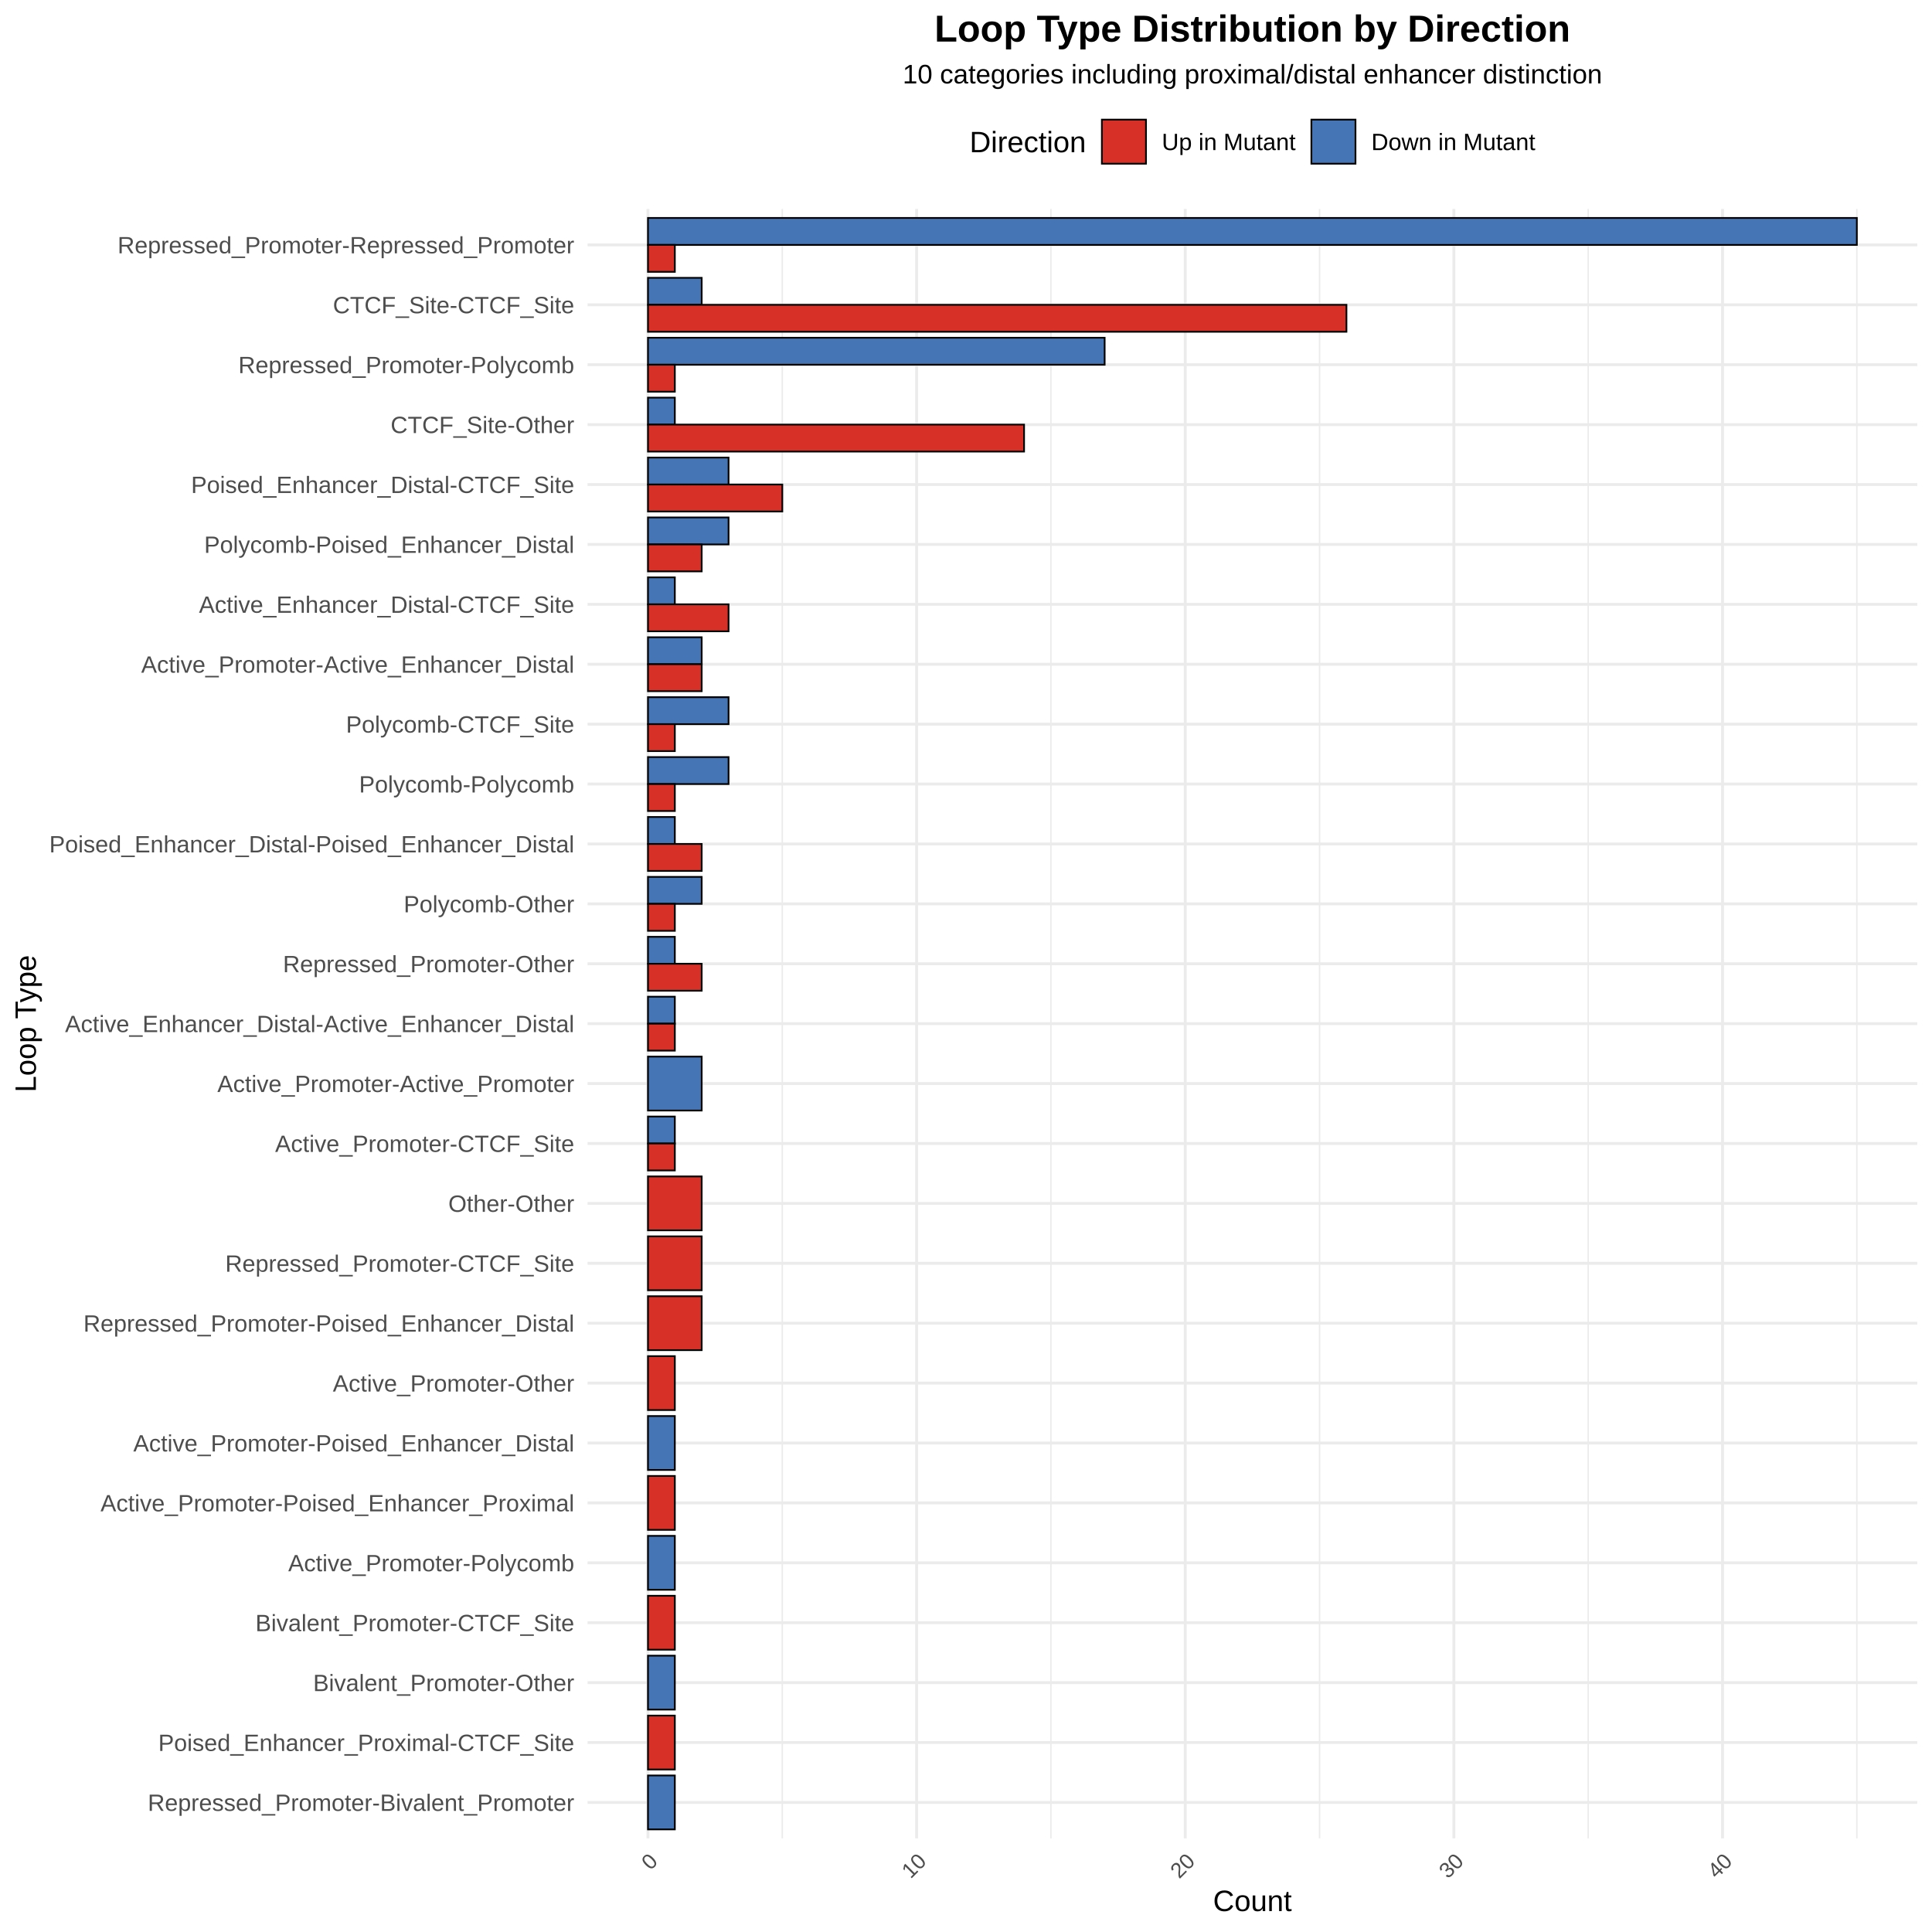
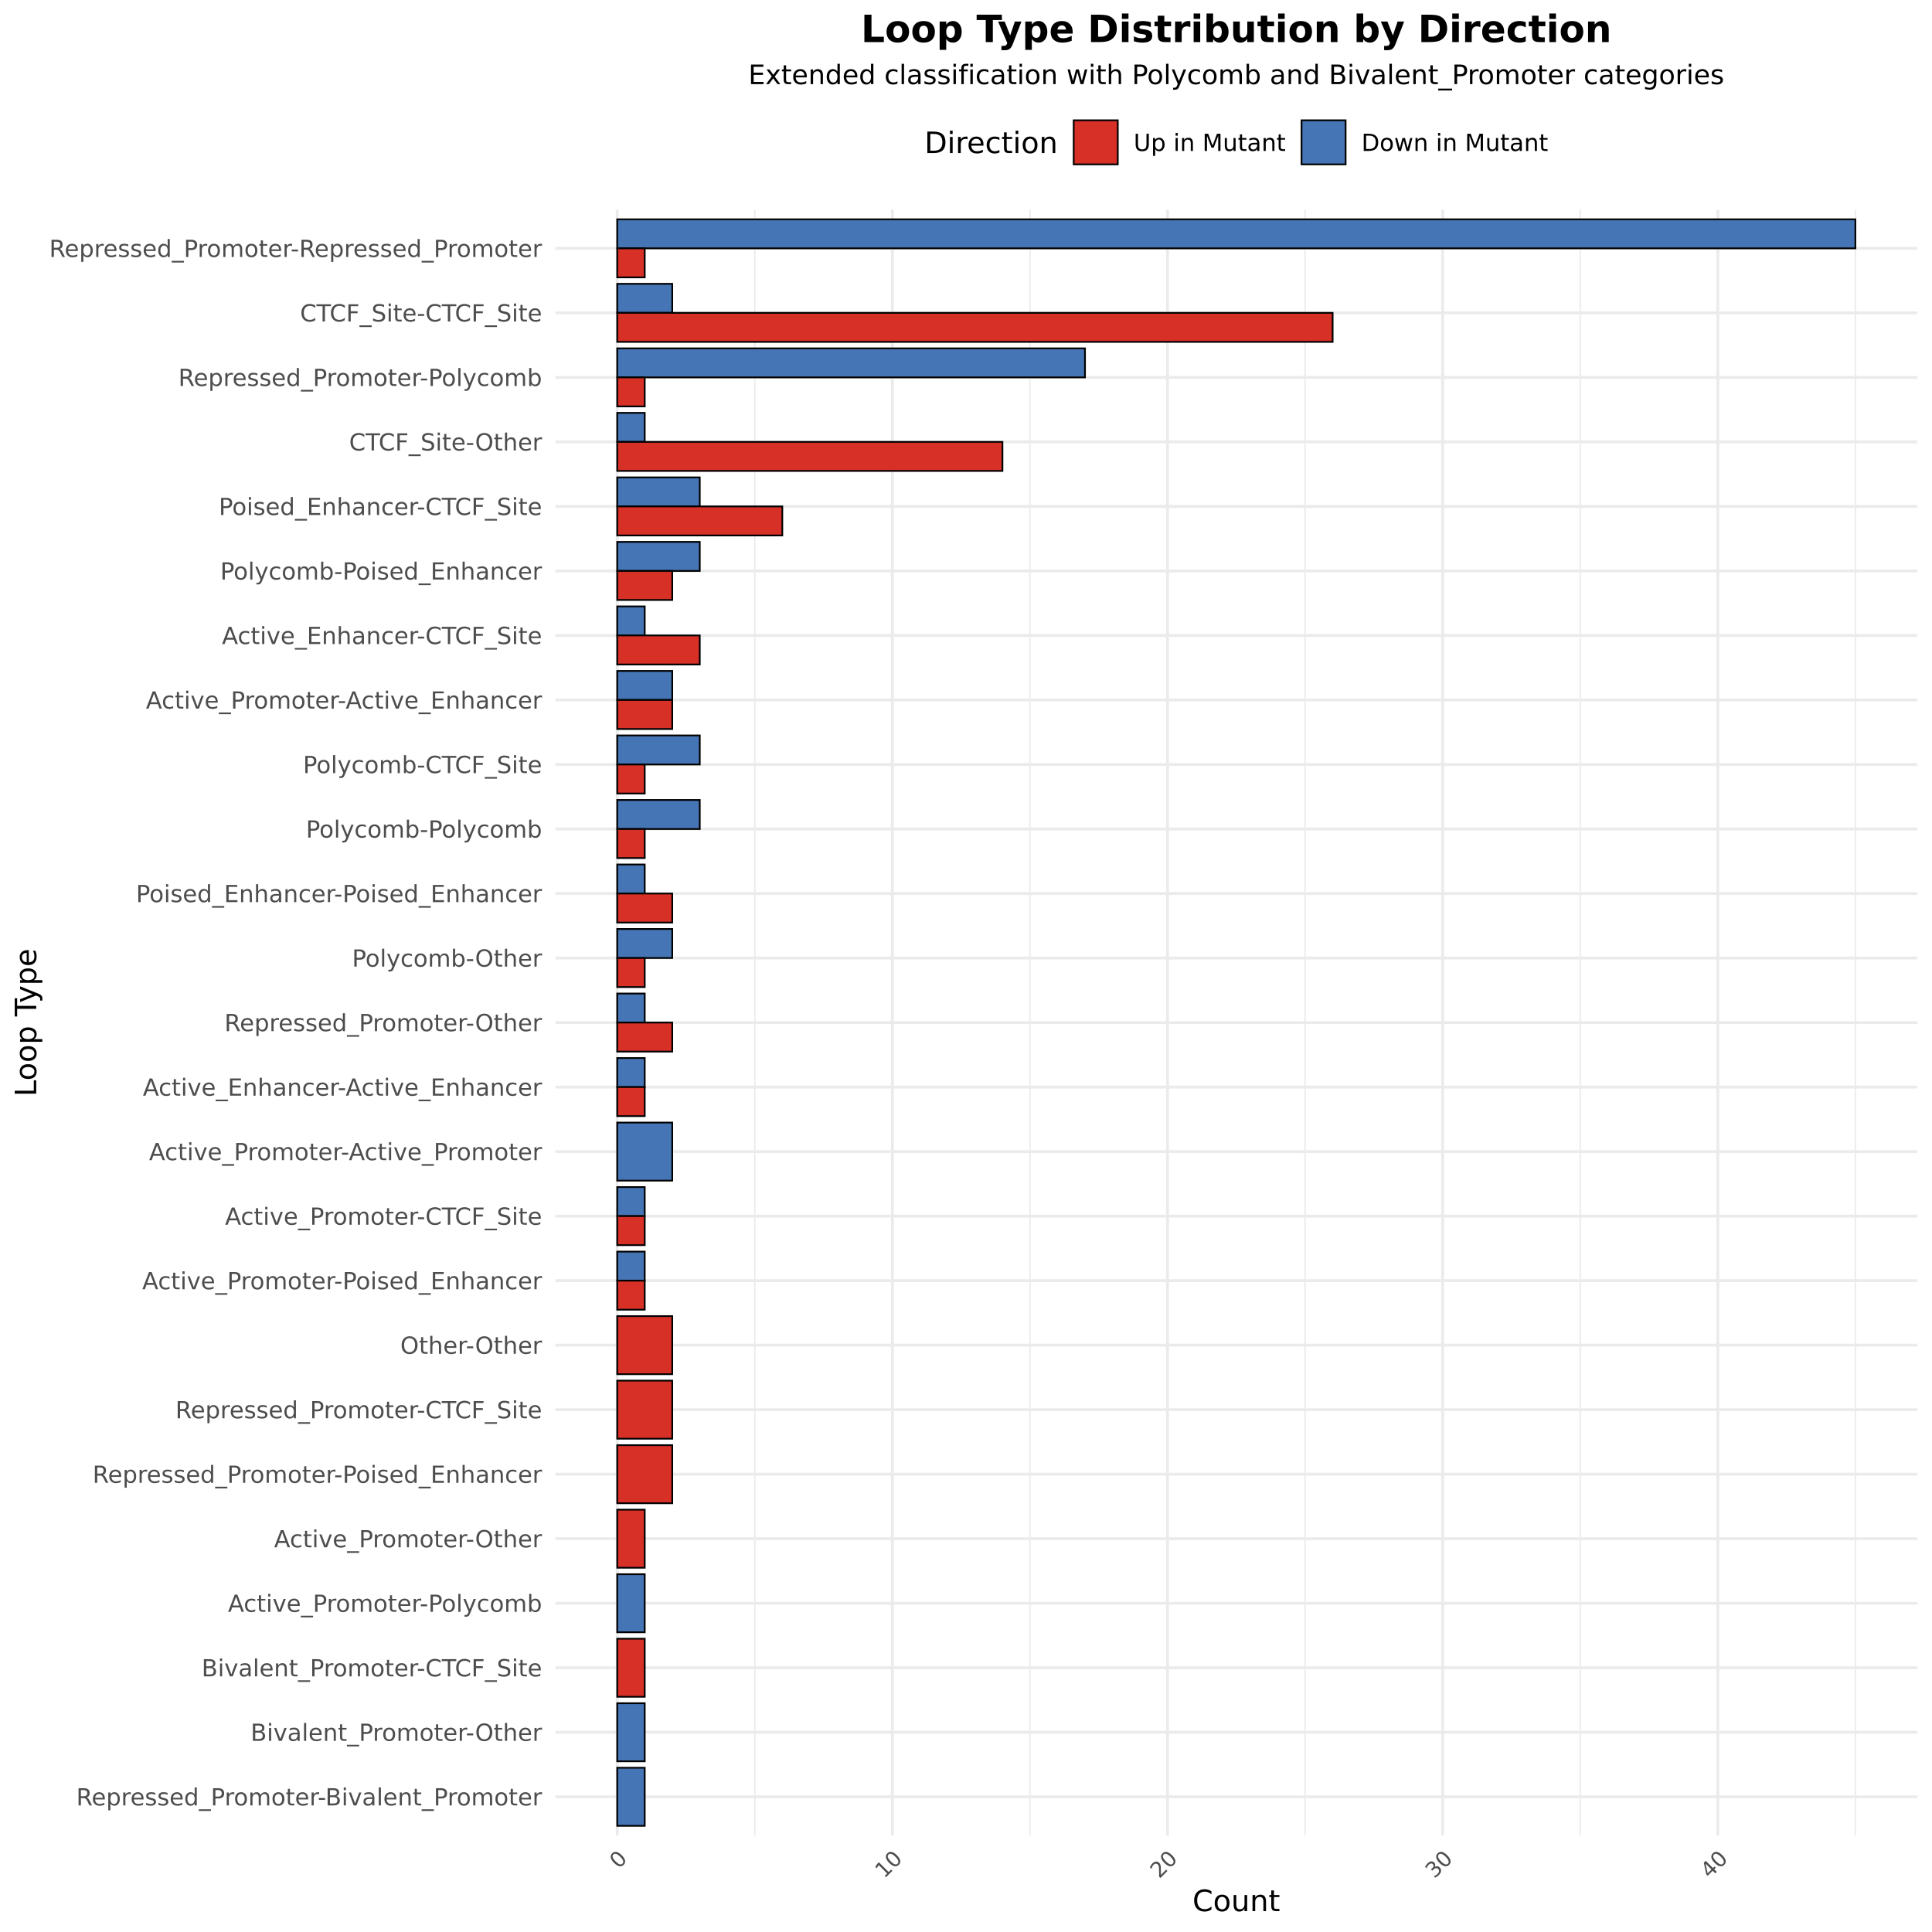
<svg xmlns="http://www.w3.org/2000/svg" width="720.00pt" height="720.00pt" viewBox="0 0 720.00 720.00">
  <g class="svglite">
    <defs>
      <style type="text/css">
    .svglite line, .svglite polyline, .svglite polygon, .svglite path, .svglite rect, .svglite circle {
      fill: none;
      stroke: #000000;
      stroke-linecap: round;
      stroke-linejoin: round;
      stroke-miterlimit: 10.00;
    }
    .svglite text {
      white-space: pre;
    }
    .svglite g.glyphgroup path {
      fill: inherit;
      stroke: none;
    }
  </style>
    </defs>
    <rect width="100%" height="100%" style="stroke: none; fill: #FFFFFF;" />
    <defs>
      <clipPath id="cpMC4wMHw3MjAuMDB8MC4wMHw3MjAuMDA=">
        <rect x="0.00" y="0.00" width="720.00" height="720.00" />
      </clipPath>
    </defs>
    <g clip-path="url(#cpMC4wMHw3MjAuMDB8MC4wMHw3MjAuMDA=)">
-       <rect x="0.00" y="0.00" width="720.00" height="720.00" style="stroke-width: 1.07; stroke: none; fill: #FFFFFF;" />
+       <rect x="-0" y="0.00" width="720.00" height="720.00" style="stroke-width: 1.07; stroke: none; fill: #FFFFFF;" />
    </g>
    <defs>
-       <clipPath id="cpMjE4Ljk2fDcxNC41Mnw3Ny44N3w2ODUuMTE=">
-         <rect x="218.96" y="77.87" width="495.57" height="607.24" />
+       <clipPath id="cpMjA2Ljk1fDcxNC41Mnw3OC4xMnw2ODQuMDQ=">
+         <rect x="206.95" y="78.12" width="507.58" height="605.91" />
      </clipPath>
    </defs>
-     <g clip-path="url(#cpMjE4Ljk2fDcxNC41Mnw3Ny44N3w2ODUuMTE=)">
-       <polyline points="291.54,685.11 291.54,77.87 " style="stroke-width: 0.53; stroke: #EBEBEB; stroke-linecap: butt;" />
-       <polyline points="391.65,685.11 391.65,77.87 " style="stroke-width: 0.53; stroke: #EBEBEB; stroke-linecap: butt;" />
-       <polyline points="491.77,685.11 491.77,77.87 " style="stroke-width: 0.53; stroke: #EBEBEB; stroke-linecap: butt;" />
-       <polyline points="591.88,685.11 591.88,77.87 " style="stroke-width: 0.53; stroke: #EBEBEB; stroke-linecap: butt;" />
-       <polyline points="691.99,685.11 691.99,77.87 " style="stroke-width: 0.53; stroke: #EBEBEB; stroke-linecap: butt;" />
-       <polyline points="218.96,671.72 714.52,671.72 " style="stroke-width: 1.07; stroke: #EBEBEB; stroke-linecap: butt;" />
-       <polyline points="218.96,649.39 714.52,649.39 " style="stroke-width: 1.07; stroke: #EBEBEB; stroke-linecap: butt;" />
-       <polyline points="218.96,627.07 714.52,627.07 " style="stroke-width: 1.07; stroke: #EBEBEB; stroke-linecap: butt;" />
-       <polyline points="218.96,604.74 714.52,604.74 " style="stroke-width: 1.07; stroke: #EBEBEB; stroke-linecap: butt;" />
-       <polyline points="218.96,582.42 714.52,582.42 " style="stroke-width: 1.07; stroke: #EBEBEB; stroke-linecap: butt;" />
-       <polyline points="218.96,560.09 714.52,560.09 " style="stroke-width: 1.07; stroke: #EBEBEB; stroke-linecap: butt;" />
-       <polyline points="218.96,537.77 714.52,537.77 " style="stroke-width: 1.07; stroke: #EBEBEB; stroke-linecap: butt;" />
-       <polyline points="218.96,515.44 714.52,515.44 " style="stroke-width: 1.07; stroke: #EBEBEB; stroke-linecap: butt;" />
-       <polyline points="218.96,493.12 714.52,493.12 " style="stroke-width: 1.07; stroke: #EBEBEB; stroke-linecap: butt;" />
-       <polyline points="218.96,470.79 714.52,470.79 " style="stroke-width: 1.07; stroke: #EBEBEB; stroke-linecap: butt;" />
-       <polyline points="218.96,448.47 714.52,448.47 " style="stroke-width: 1.07; stroke: #EBEBEB; stroke-linecap: butt;" />
-       <polyline points="218.96,426.14 714.52,426.14 " style="stroke-width: 1.07; stroke: #EBEBEB; stroke-linecap: butt;" />
-       <polyline points="218.96,403.82 714.52,403.82 " style="stroke-width: 1.07; stroke: #EBEBEB; stroke-linecap: butt;" />
-       <polyline points="218.96,381.49 714.52,381.49 " style="stroke-width: 1.07; stroke: #EBEBEB; stroke-linecap: butt;" />
-       <polyline points="218.96,359.17 714.52,359.17 " style="stroke-width: 1.07; stroke: #EBEBEB; stroke-linecap: butt;" />
-       <polyline points="218.96,336.84 714.52,336.84 " style="stroke-width: 1.07; stroke: #EBEBEB; stroke-linecap: butt;" />
-       <polyline points="218.96,314.52 714.52,314.52 " style="stroke-width: 1.07; stroke: #EBEBEB; stroke-linecap: butt;" />
-       <polyline points="218.96,292.19 714.52,292.19 " style="stroke-width: 1.07; stroke: #EBEBEB; stroke-linecap: butt;" />
-       <polyline points="218.96,269.87 714.52,269.87 " style="stroke-width: 1.07; stroke: #EBEBEB; stroke-linecap: butt;" />
-       <polyline points="218.96,247.54 714.52,247.54 " style="stroke-width: 1.07; stroke: #EBEBEB; stroke-linecap: butt;" />
-       <polyline points="218.96,225.22 714.52,225.22 " style="stroke-width: 1.07; stroke: #EBEBEB; stroke-linecap: butt;" />
-       <polyline points="218.96,202.89 714.52,202.89 " style="stroke-width: 1.07; stroke: #EBEBEB; stroke-linecap: butt;" />
-       <polyline points="218.96,180.57 714.52,180.57 " style="stroke-width: 1.07; stroke: #EBEBEB; stroke-linecap: butt;" />
-       <polyline points="218.96,158.24 714.52,158.24 " style="stroke-width: 1.07; stroke: #EBEBEB; stroke-linecap: butt;" />
-       <polyline points="218.96,135.92 714.52,135.92 " style="stroke-width: 1.07; stroke: #EBEBEB; stroke-linecap: butt;" />
-       <polyline points="218.96,113.59 714.52,113.59 " style="stroke-width: 1.07; stroke: #EBEBEB; stroke-linecap: butt;" />
-       <polyline points="218.96,91.26 714.52,91.26 " style="stroke-width: 1.07; stroke: #EBEBEB; stroke-linecap: butt;" />
-       <polyline points="241.48,685.11 241.48,77.87 " style="stroke-width: 1.07; stroke: #EBEBEB; stroke-linecap: butt;" />
-       <polyline points="341.60,685.11 341.60,77.87 " style="stroke-width: 1.07; stroke: #EBEBEB; stroke-linecap: butt;" />
-       <polyline points="441.71,685.11 441.71,77.87 " style="stroke-width: 1.07; stroke: #EBEBEB; stroke-linecap: butt;" />
-       <polyline points="541.82,685.11 541.82,77.87 " style="stroke-width: 1.07; stroke: #EBEBEB; stroke-linecap: butt;" />
-       <polyline points="641.94,685.11 641.94,77.87 " style="stroke-width: 1.07; stroke: #EBEBEB; stroke-linecap: butt;" />
-       <rect x="241.48" y="371.44" width="10.01" height="10.05" style="stroke-width: 0.64; stroke-linecap: butt; stroke-linejoin: miter; fill: #4575B4;" />
-       <rect x="241.48" y="215.17" width="10.01" height="10.05" style="stroke-width: 0.64; stroke-linecap: butt; stroke-linejoin: miter; fill: #4575B4;" />
-       <rect x="241.48" y="237.49" width="20.02" height="10.05" style="stroke-width: 0.64; stroke-linecap: butt; stroke-linejoin: miter; fill: #4575B4;" />
-       <rect x="241.48" y="393.77" width="20.02" height="20.09" style="stroke-width: 0.64; stroke-linecap: butt; stroke-linejoin: miter; fill: #4575B4;" />
-       <rect x="241.48" y="416.10" width="10.01" height="10.05" style="stroke-width: 0.64; stroke-linecap: butt; stroke-linejoin: miter; fill: #4575B4;" />
-       <rect x="241.48" y="527.72" width="10.01" height="20.09" style="stroke-width: 0.64; stroke-linecap: butt; stroke-linejoin: miter; fill: #4575B4;" />
-       <rect x="241.48" y="572.37" width="10.01" height="20.09" style="stroke-width: 0.64; stroke-linecap: butt; stroke-linejoin: miter; fill: #4575B4;" />
-       <rect x="241.48" y="617.02" width="10.01" height="20.09" style="stroke-width: 0.64; stroke-linecap: butt; stroke-linejoin: miter; fill: #4575B4;" />
-       <rect x="241.48" y="103.54" width="20.02" height="10.05" style="stroke-width: 0.64; stroke-linecap: butt; stroke-linejoin: miter; fill: #4575B4;" />
-       <rect x="241.48" y="148.19" width="10.01" height="10.05" style="stroke-width: 0.64; stroke-linecap: butt; stroke-linejoin: miter; fill: #4575B4;" />
-       <rect x="241.48" y="170.52" width="30.03" height="10.05" style="stroke-width: 0.64; stroke-linecap: butt; stroke-linejoin: miter; fill: #4575B4;" />
-       <rect x="241.48" y="304.47" width="10.01" height="10.05" style="stroke-width: 0.64; stroke-linecap: butt; stroke-linejoin: miter; fill: #4575B4;" />
-       <rect x="241.48" y="259.82" width="30.03" height="10.05" style="stroke-width: 0.64; stroke-linecap: butt; stroke-linejoin: miter; fill: #4575B4;" />
-       <rect x="241.48" y="326.79" width="20.02" height="10.05" style="stroke-width: 0.64; stroke-linecap: butt; stroke-linejoin: miter; fill: #4575B4;" />
-       <rect x="241.48" y="192.84" width="30.03" height="10.05" style="stroke-width: 0.64; stroke-linecap: butt; stroke-linejoin: miter; fill: #4575B4;" />
-       <rect x="241.48" y="282.14" width="30.03" height="10.05" style="stroke-width: 0.64; stroke-linecap: butt; stroke-linejoin: miter; fill: #4575B4;" />
-       <rect x="241.48" y="661.67" width="10.01" height="20.09" style="stroke-width: 0.64; stroke-linecap: butt; stroke-linejoin: miter; fill: #4575B4;" />
-       <rect x="241.48" y="349.12" width="10.01" height="10.05" style="stroke-width: 0.64; stroke-linecap: butt; stroke-linejoin: miter; fill: #4575B4;" />
-       <rect x="241.48" y="125.87" width="170.19" height="10.05" style="stroke-width: 0.64; stroke-linecap: butt; stroke-linejoin: miter; fill: #4575B4;" />
-       <rect x="241.48" y="81.22" width="450.51" height="10.05" style="stroke-width: 0.64; stroke-linecap: butt; stroke-linejoin: miter; fill: #4575B4;" />
-       <rect x="241.48" y="381.49" width="10.01" height="10.05" style="stroke-width: 0.64; stroke-linecap: butt; stroke-linejoin: miter; fill: #D73027;" />
-       <rect x="241.48" y="225.22" width="30.03" height="10.05" style="stroke-width: 0.64; stroke-linecap: butt; stroke-linejoin: miter; fill: #D73027;" />
-       <rect x="241.48" y="247.54" width="20.02" height="10.05" style="stroke-width: 0.64; stroke-linecap: butt; stroke-linejoin: miter; fill: #D73027;" />
-       <rect x="241.48" y="426.14" width="10.01" height="10.05" style="stroke-width: 0.64; stroke-linecap: butt; stroke-linejoin: miter; fill: #D73027;" />
-       <rect x="241.48" y="505.40" width="10.01" height="20.09" style="stroke-width: 0.64; stroke-linecap: butt; stroke-linejoin: miter; fill: #D73027;" />
-       <rect x="241.48" y="550.05" width="10.01" height="20.09" style="stroke-width: 0.64; stroke-linecap: butt; stroke-linejoin: miter; fill: #D73027;" />
-       <rect x="241.48" y="594.70" width="10.01" height="20.09" style="stroke-width: 0.64; stroke-linecap: butt; stroke-linejoin: miter; fill: #D73027;" />
-       <rect x="241.48" y="113.59" width="260.30" height="10.05" style="stroke-width: 0.64; stroke-linecap: butt; stroke-linejoin: miter; fill: #D73027;" />
-       <rect x="241.48" y="158.24" width="140.16" height="10.05" style="stroke-width: 0.64; stroke-linecap: butt; stroke-linejoin: miter; fill: #D73027;" />
-       <rect x="241.48" y="438.42" width="20.02" height="20.09" style="stroke-width: 0.64; stroke-linecap: butt; stroke-linejoin: miter; fill: #D73027;" />
-       <rect x="241.48" y="180.57" width="50.06" height="10.05" style="stroke-width: 0.64; stroke-linecap: butt; stroke-linejoin: miter; fill: #D73027;" />
-       <rect x="241.48" y="314.52" width="20.02" height="10.05" style="stroke-width: 0.64; stroke-linecap: butt; stroke-linejoin: miter; fill: #D73027;" />
-       <rect x="241.48" y="639.35" width="10.01" height="20.09" style="stroke-width: 0.64; stroke-linecap: butt; stroke-linejoin: miter; fill: #D73027;" />
-       <rect x="241.48" y="269.87" width="10.01" height="10.05" style="stroke-width: 0.64; stroke-linecap: butt; stroke-linejoin: miter; fill: #D73027;" />
-       <rect x="241.48" y="336.84" width="10.01" height="10.05" style="stroke-width: 0.64; stroke-linecap: butt; stroke-linejoin: miter; fill: #D73027;" />
-       <rect x="241.48" y="202.89" width="20.02" height="10.05" style="stroke-width: 0.64; stroke-linecap: butt; stroke-linejoin: miter; fill: #D73027;" />
-       <rect x="241.48" y="292.19" width="10.01" height="10.05" style="stroke-width: 0.64; stroke-linecap: butt; stroke-linejoin: miter; fill: #D73027;" />
-       <rect x="241.48" y="460.75" width="20.02" height="20.09" style="stroke-width: 0.64; stroke-linecap: butt; stroke-linejoin: miter; fill: #D73027;" />
-       <rect x="241.48" y="359.17" width="20.02" height="10.05" style="stroke-width: 0.64; stroke-linecap: butt; stroke-linejoin: miter; fill: #D73027;" />
-       <rect x="241.48" y="483.07" width="20.02" height="20.09" style="stroke-width: 0.64; stroke-linecap: butt; stroke-linejoin: miter; fill: #D73027;" />
-       <rect x="241.48" y="135.92" width="10.01" height="10.05" style="stroke-width: 0.64; stroke-linecap: butt; stroke-linejoin: miter; fill: #D73027;" />
-       <rect x="241.48" y="91.26" width="10.01" height="10.05" style="stroke-width: 0.64; stroke-linecap: butt; stroke-linejoin: miter; fill: #D73027;" />
+     <g clip-path="url(#cpMjA2Ljk1fDcxNC41Mnw3OC4xMnw2ODQuMDQ=)">
+       <polyline points="281.29,684.04 281.29,78.12 " style="stroke-width: 0.53; stroke: #EBEBEB; stroke-linecap: butt;" />
+       <polyline points="383.83,684.04 383.83,78.12 " style="stroke-width: 0.53; stroke: #EBEBEB; stroke-linecap: butt;" />
+       <polyline points="486.37,684.04 486.37,78.12 " style="stroke-width: 0.53; stroke: #EBEBEB; stroke-linecap: butt;" />
+       <polyline points="588.91,684.04 588.91,78.12 " style="stroke-width: 0.53; stroke: #EBEBEB; stroke-linecap: butt;" />
+       <polyline points="691.45,684.04 691.45,78.12 " style="stroke-width: 0.53; stroke: #EBEBEB; stroke-linecap: butt;" />
+       <polyline points="206.95,669.61 714.52,669.61 " style="stroke-width: 1.07; stroke: #EBEBEB; stroke-linecap: butt;" />
+       <polyline points="206.95,645.56 714.52,645.56 " style="stroke-width: 1.07; stroke: #EBEBEB; stroke-linecap: butt;" />
+       <polyline points="206.95,621.52 714.52,621.52 " style="stroke-width: 1.07; stroke: #EBEBEB; stroke-linecap: butt;" />
+       <polyline points="206.95,597.48 714.52,597.48 " style="stroke-width: 1.07; stroke: #EBEBEB; stroke-linecap: butt;" />
+       <polyline points="206.95,573.43 714.52,573.43 " style="stroke-width: 1.07; stroke: #EBEBEB; stroke-linecap: butt;" />
+       <polyline points="206.95,549.39 714.52,549.39 " style="stroke-width: 1.07; stroke: #EBEBEB; stroke-linecap: butt;" />
+       <polyline points="206.95,525.34 714.52,525.34 " style="stroke-width: 1.07; stroke: #EBEBEB; stroke-linecap: butt;" />
+       <polyline points="206.95,501.30 714.52,501.30 " style="stroke-width: 1.07; stroke: #EBEBEB; stroke-linecap: butt;" />
+       <polyline points="206.95,477.26 714.52,477.26 " style="stroke-width: 1.07; stroke: #EBEBEB; stroke-linecap: butt;" />
+       <polyline points="206.95,453.21 714.52,453.21 " style="stroke-width: 1.07; stroke: #EBEBEB; stroke-linecap: butt;" />
+       <polyline points="206.95,429.17 714.52,429.17 " style="stroke-width: 1.07; stroke: #EBEBEB; stroke-linecap: butt;" />
+       <polyline points="206.95,405.12 714.52,405.12 " style="stroke-width: 1.07; stroke: #EBEBEB; stroke-linecap: butt;" />
+       <polyline points="206.95,381.08 714.52,381.08 " style="stroke-width: 1.07; stroke: #EBEBEB; stroke-linecap: butt;" />
+       <polyline points="206.95,357.03 714.52,357.03 " style="stroke-width: 1.07; stroke: #EBEBEB; stroke-linecap: butt;" />
+       <polyline points="206.95,332.99 714.52,332.99 " style="stroke-width: 1.07; stroke: #EBEBEB; stroke-linecap: butt;" />
+       <polyline points="206.95,308.95 714.52,308.95 " style="stroke-width: 1.07; stroke: #EBEBEB; stroke-linecap: butt;" />
+       <polyline points="206.95,284.90 714.52,284.90 " style="stroke-width: 1.07; stroke: #EBEBEB; stroke-linecap: butt;" />
+       <polyline points="206.95,260.86 714.52,260.86 " style="stroke-width: 1.07; stroke: #EBEBEB; stroke-linecap: butt;" />
+       <polyline points="206.95,236.81 714.52,236.81 " style="stroke-width: 1.07; stroke: #EBEBEB; stroke-linecap: butt;" />
+       <polyline points="206.95,212.77 714.52,212.77 " style="stroke-width: 1.07; stroke: #EBEBEB; stroke-linecap: butt;" />
+       <polyline points="206.95,188.73 714.52,188.73 " style="stroke-width: 1.07; stroke: #EBEBEB; stroke-linecap: butt;" />
+       <polyline points="206.95,164.68 714.52,164.68 " style="stroke-width: 1.07; stroke: #EBEBEB; stroke-linecap: butt;" />
+       <polyline points="206.95,140.64 714.52,140.64 " style="stroke-width: 1.07; stroke: #EBEBEB; stroke-linecap: butt;" />
+       <polyline points="206.95,116.59 714.52,116.59 " style="stroke-width: 1.07; stroke: #EBEBEB; stroke-linecap: butt;" />
+       <polyline points="206.95,92.55 714.52,92.55 " style="stroke-width: 1.07; stroke: #EBEBEB; stroke-linecap: butt;" />
+       <polyline points="230.02,684.04 230.02,78.12 " style="stroke-width: 1.07; stroke: #EBEBEB; stroke-linecap: butt;" />
+       <polyline points="332.56,684.04 332.56,78.12 " style="stroke-width: 1.07; stroke: #EBEBEB; stroke-linecap: butt;" />
+       <polyline points="435.10,684.04 435.10,78.12 " style="stroke-width: 1.07; stroke: #EBEBEB; stroke-linecap: butt;" />
+       <polyline points="537.64,684.04 537.64,78.12 " style="stroke-width: 1.07; stroke: #EBEBEB; stroke-linecap: butt;" />
+       <polyline points="640.18,684.04 640.18,78.12 " style="stroke-width: 1.07; stroke: #EBEBEB; stroke-linecap: butt;" />
+       <rect x="230.02" y="394.30" width="10.25" height="10.82" style="stroke-width: 0.64; stroke-linecap: butt; stroke-linejoin: miter; fill: #4575B4;" />
+       <rect x="230.02" y="225.99" width="10.25" height="10.82" style="stroke-width: 0.64; stroke-linecap: butt; stroke-linejoin: miter; fill: #4575B4;" />
+       <rect x="230.02" y="250.04" width="20.51" height="10.82" style="stroke-width: 0.64; stroke-linecap: butt; stroke-linejoin: miter; fill: #4575B4;" />
+       <rect x="230.02" y="418.35" width="20.51" height="21.64" style="stroke-width: 0.64; stroke-linecap: butt; stroke-linejoin: miter; fill: #4575B4;" />
+       <rect x="230.02" y="442.39" width="10.25" height="10.82" style="stroke-width: 0.64; stroke-linecap: butt; stroke-linejoin: miter; fill: #4575B4;" />
+       <rect x="230.02" y="466.44" width="10.25" height="10.82" style="stroke-width: 0.64; stroke-linecap: butt; stroke-linejoin: miter; fill: #4575B4;" />
+       <rect x="230.02" y="586.66" width="10.25" height="21.64" style="stroke-width: 0.64; stroke-linecap: butt; stroke-linejoin: miter; fill: #4575B4;" />
+       <rect x="230.02" y="634.74" width="10.25" height="21.64" style="stroke-width: 0.64; stroke-linecap: butt; stroke-linejoin: miter; fill: #4575B4;" />
+       <rect x="230.02" y="105.77" width="20.51" height="10.82" style="stroke-width: 0.64; stroke-linecap: butt; stroke-linejoin: miter; fill: #4575B4;" />
+       <rect x="230.02" y="153.86" width="10.25" height="10.82" style="stroke-width: 0.64; stroke-linecap: butt; stroke-linejoin: miter; fill: #4575B4;" />
+       <rect x="230.02" y="177.91" width="30.76" height="10.82" style="stroke-width: 0.64; stroke-linecap: butt; stroke-linejoin: miter; fill: #4575B4;" />
+       <rect x="230.02" y="322.17" width="10.25" height="10.82" style="stroke-width: 0.64; stroke-linecap: butt; stroke-linejoin: miter; fill: #4575B4;" />
+       <rect x="230.02" y="274.08" width="30.76" height="10.82" style="stroke-width: 0.64; stroke-linecap: butt; stroke-linejoin: miter; fill: #4575B4;" />
+       <rect x="230.02" y="346.21" width="20.51" height="10.82" style="stroke-width: 0.64; stroke-linecap: butt; stroke-linejoin: miter; fill: #4575B4;" />
+       <rect x="230.02" y="201.95" width="30.76" height="10.82" style="stroke-width: 0.64; stroke-linecap: butt; stroke-linejoin: miter; fill: #4575B4;" />
+       <rect x="230.02" y="298.13" width="30.76" height="10.82" style="stroke-width: 0.64; stroke-linecap: butt; stroke-linejoin: miter; fill: #4575B4;" />
+       <rect x="230.02" y="658.79" width="10.25" height="21.64" style="stroke-width: 0.64; stroke-linecap: butt; stroke-linejoin: miter; fill: #4575B4;" />
+       <rect x="230.02" y="370.26" width="10.25" height="10.82" style="stroke-width: 0.64; stroke-linecap: butt; stroke-linejoin: miter; fill: #4575B4;" />
+       <rect x="230.02" y="129.82" width="174.32" height="10.82" style="stroke-width: 0.64; stroke-linecap: butt; stroke-linejoin: miter; fill: #4575B4;" />
+       <rect x="230.02" y="81.73" width="461.43" height="10.82" style="stroke-width: 0.64; stroke-linecap: butt; stroke-linejoin: miter; fill: #4575B4;" />
+       <rect x="230.02" y="405.12" width="10.25" height="10.82" style="stroke-width: 0.64; stroke-linecap: butt; stroke-linejoin: miter; fill: #D73027;" />
+       <rect x="230.02" y="236.81" width="30.76" height="10.82" style="stroke-width: 0.64; stroke-linecap: butt; stroke-linejoin: miter; fill: #D73027;" />
+       <rect x="230.02" y="260.86" width="20.51" height="10.82" style="stroke-width: 0.64; stroke-linecap: butt; stroke-linejoin: miter; fill: #D73027;" />
+       <rect x="230.02" y="453.21" width="10.25" height="10.82" style="stroke-width: 0.64; stroke-linecap: butt; stroke-linejoin: miter; fill: #D73027;" />
+       <rect x="230.02" y="562.61" width="10.25" height="21.64" style="stroke-width: 0.64; stroke-linecap: butt; stroke-linejoin: miter; fill: #D73027;" />
+       <rect x="230.02" y="477.26" width="10.25" height="10.82" style="stroke-width: 0.64; stroke-linecap: butt; stroke-linejoin: miter; fill: #D73027;" />
+       <rect x="230.02" y="610.70" width="10.25" height="21.64" style="stroke-width: 0.64; stroke-linecap: butt; stroke-linejoin: miter; fill: #D73027;" />
+       <rect x="230.02" y="116.59" width="266.61" height="10.82" style="stroke-width: 0.64; stroke-linecap: butt; stroke-linejoin: miter; fill: #D73027;" />
+       <rect x="230.02" y="164.68" width="143.56" height="10.82" style="stroke-width: 0.64; stroke-linecap: butt; stroke-linejoin: miter; fill: #D73027;" />
+       <rect x="230.02" y="490.48" width="20.51" height="21.64" style="stroke-width: 0.64; stroke-linecap: butt; stroke-linejoin: miter; fill: #D73027;" />
+       <rect x="230.02" y="188.73" width="61.52" height="10.82" style="stroke-width: 0.64; stroke-linecap: butt; stroke-linejoin: miter; fill: #D73027;" />
+       <rect x="230.02" y="332.99" width="20.51" height="10.82" style="stroke-width: 0.64; stroke-linecap: butt; stroke-linejoin: miter; fill: #D73027;" />
+       <rect x="230.02" y="284.90" width="10.25" height="10.82" style="stroke-width: 0.64; stroke-linecap: butt; stroke-linejoin: miter; fill: #D73027;" />
+       <rect x="230.02" y="357.03" width="10.25" height="10.82" style="stroke-width: 0.64; stroke-linecap: butt; stroke-linejoin: miter; fill: #D73027;" />
+       <rect x="230.02" y="212.77" width="20.51" height="10.82" style="stroke-width: 0.64; stroke-linecap: butt; stroke-linejoin: miter; fill: #D73027;" />
+       <rect x="230.02" y="308.95" width="10.25" height="10.82" style="stroke-width: 0.64; stroke-linecap: butt; stroke-linejoin: miter; fill: #D73027;" />
+       <rect x="230.02" y="514.52" width="20.51" height="21.64" style="stroke-width: 0.64; stroke-linecap: butt; stroke-linejoin: miter; fill: #D73027;" />
+       <rect x="230.02" y="381.08" width="20.51" height="10.82" style="stroke-width: 0.64; stroke-linecap: butt; stroke-linejoin: miter; fill: #D73027;" />
+       <rect x="230.02" y="538.57" width="20.51" height="21.64" style="stroke-width: 0.64; stroke-linecap: butt; stroke-linejoin: miter; fill: #D73027;" />
+       <rect x="230.02" y="140.64" width="10.25" height="10.82" style="stroke-width: 0.64; stroke-linecap: butt; stroke-linejoin: miter; fill: #D73027;" />
+       <rect x="230.02" y="92.55" width="10.25" height="10.82" style="stroke-width: 0.64; stroke-linecap: butt; stroke-linejoin: miter; fill: #D73027;" />
    </g>
    <g clip-path="url(#cpMC4wMHw3MjAuMDB8MC4wMHw3MjAuMDA=)">
-       <text x="214.02" y="674.87" text-anchor="end" style="font-size: 8.80px;fill: #4D4D4D; font-family: &quot;Arial&quot;;" textLength="158.86px" lengthAdjust="spacingAndGlyphs">Repressed_Promoter-Bivalent_Promoter</text>
-       <text x="214.02" y="652.54" text-anchor="end" style="font-size: 8.80px;fill: #4D4D4D; font-family: &quot;Arial&quot;;" textLength="155.00px" lengthAdjust="spacingAndGlyphs">Poised_Enhancer_Proximal-CTCF_Site</text>
-       <text x="214.02" y="630.22" text-anchor="end" style="font-size: 8.80px;fill: #4D4D4D; font-family: &quot;Arial&quot;;" textLength="97.25px" lengthAdjust="spacingAndGlyphs">Bivalent_Promoter-Other</text>
-       <text x="214.02" y="607.89" text-anchor="end" style="font-size: 8.80px;fill: #4D4D4D; font-family: &quot;Arial&quot;;" textLength="118.78px" lengthAdjust="spacingAndGlyphs">Bivalent_Promoter-CTCF_Site</text>
-       <text x="214.02" y="585.57" text-anchor="end" style="font-size: 8.80px;fill: #4D4D4D; font-family: &quot;Arial&quot;;" textLength="106.58px" lengthAdjust="spacingAndGlyphs">Active_Promoter-Polycomb</text>
-       <text x="214.02" y="563.24" text-anchor="end" style="font-size: 8.80px;fill: #4D4D4D; font-family: &quot;Arial&quot;;" textLength="176.50px" lengthAdjust="spacingAndGlyphs">Active_Promoter-Poised_Enhancer_Proximal</text>
-       <text x="214.02" y="540.92" text-anchor="end" style="font-size: 8.80px;fill: #4D4D4D; font-family: &quot;Arial&quot;;" textLength="164.28px" lengthAdjust="spacingAndGlyphs">Active_Promoter-Poised_Enhancer_Distal</text>
-       <text x="214.02" y="518.59" text-anchor="end" style="font-size: 8.80px;fill: #4D4D4D; font-family: &quot;Arial&quot;;" textLength="89.92px" lengthAdjust="spacingAndGlyphs">Active_Promoter-Other</text>
-       <text x="214.02" y="496.27" text-anchor="end" style="font-size: 8.80px;fill: #4D4D4D; font-family: &quot;Arial&quot;;" textLength="182.86px" lengthAdjust="spacingAndGlyphs">Repressed_Promoter-Poised_Enhancer_Distal</text>
-       <text x="214.02" y="473.94" text-anchor="end" style="font-size: 8.80px;fill: #4D4D4D; font-family: &quot;Arial&quot;;" textLength="130.03px" lengthAdjust="spacingAndGlyphs">Repressed_Promoter-CTCF_Site</text>
-       <text x="214.02" y="451.62" text-anchor="end" style="font-size: 8.80px;fill: #4D4D4D; font-family: &quot;Arial&quot;;" textLength="46.89px" lengthAdjust="spacingAndGlyphs">Other-Other</text>
-       <text x="214.02" y="429.29" text-anchor="end" style="font-size: 8.80px;fill: #4D4D4D; font-family: &quot;Arial&quot;;" textLength="111.45px" lengthAdjust="spacingAndGlyphs">Active_Promoter-CTCF_Site</text>
-       <text x="214.02" y="406.97" text-anchor="end" style="font-size: 8.80px;fill: #4D4D4D; font-family: &quot;Arial&quot;;" textLength="132.95px" lengthAdjust="spacingAndGlyphs">Active_Promoter-Active_Promoter</text>
-       <text x="214.02" y="384.64" text-anchor="end" style="font-size: 8.80px;fill: #4D4D4D; font-family: &quot;Arial&quot;;" textLength="189.73px" lengthAdjust="spacingAndGlyphs">Active_Enhancer_Distal-Active_Enhancer_Distal</text>
-       <text x="214.02" y="362.32" text-anchor="end" style="font-size: 8.80px;fill: #4D4D4D; font-family: &quot;Arial&quot;;" textLength="108.50px" lengthAdjust="spacingAndGlyphs">Repressed_Promoter-Other</text>
-       <text x="214.02" y="339.99" text-anchor="end" style="font-size: 8.80px;fill: #4D4D4D; font-family: &quot;Arial&quot;;" textLength="63.55px" lengthAdjust="spacingAndGlyphs">Polycomb-Other</text>
-       <text x="214.02" y="317.67" text-anchor="end" style="font-size: 8.80px;fill: #4D4D4D; font-family: &quot;Arial&quot;;" textLength="195.61px" lengthAdjust="spacingAndGlyphs">Poised_Enhancer_Distal-Poised_Enhancer_Distal</text>
-       <text x="214.02" y="295.34" text-anchor="end" style="font-size: 8.80px;fill: #4D4D4D; font-family: &quot;Arial&quot;;" textLength="80.20px" lengthAdjust="spacingAndGlyphs">Polycomb-Polycomb</text>
-       <text x="214.02" y="273.02" text-anchor="end" style="font-size: 8.80px;fill: #4D4D4D; font-family: &quot;Arial&quot;;" textLength="85.08px" lengthAdjust="spacingAndGlyphs">Polycomb-CTCF_Site</text>
-       <text x="214.02" y="250.69" text-anchor="end" style="font-size: 8.80px;fill: #4D4D4D; font-family: &quot;Arial&quot;;" textLength="161.34px" lengthAdjust="spacingAndGlyphs">Active_Promoter-Active_Enhancer_Distal</text>
-       <text x="214.02" y="228.37" text-anchor="end" style="font-size: 8.80px;fill: #4D4D4D; font-family: &quot;Arial&quot;;" textLength="139.84px" lengthAdjust="spacingAndGlyphs">Active_Enhancer_Distal-CTCF_Site</text>
-       <text x="214.02" y="206.04" text-anchor="end" style="font-size: 8.80px;fill: #4D4D4D; font-family: &quot;Arial&quot;;" textLength="137.91px" lengthAdjust="spacingAndGlyphs">Polycomb-Poised_Enhancer_Distal</text>
-       <text x="214.02" y="183.72" text-anchor="end" style="font-size: 8.80px;fill: #4D4D4D; font-family: &quot;Arial&quot;;" textLength="142.78px" lengthAdjust="spacingAndGlyphs">Poised_Enhancer_Distal-CTCF_Site</text>
-       <text x="214.02" y="161.39" text-anchor="end" style="font-size: 8.80px;fill: #4D4D4D; font-family: &quot;Arial&quot;;" textLength="68.42px" lengthAdjust="spacingAndGlyphs">CTCF_Site-Other</text>
-       <text x="214.02" y="139.07" text-anchor="end" style="font-size: 8.80px;fill: #4D4D4D; font-family: &quot;Arial&quot;;" textLength="125.16px" lengthAdjust="spacingAndGlyphs">Repressed_Promoter-Polycomb</text>
-       <text x="214.02" y="116.74" text-anchor="end" style="font-size: 8.80px;fill: #4D4D4D; font-family: &quot;Arial&quot;;" textLength="89.95px" lengthAdjust="spacingAndGlyphs">CTCF_Site-CTCF_Site</text>
-       <text x="214.02" y="94.41" text-anchor="end" style="font-size: 8.80px;fill: #4D4D4D; font-family: &quot;Arial&quot;;" textLength="170.11px" lengthAdjust="spacingAndGlyphs">Repressed_Promoter-Repressed_Promoter</text>
-       <text transform="translate(245.53,694.10) rotate(-45)" text-anchor="end" style="font-size: 8.00px;fill: #4D4D4D; font-family: &quot;Arial&quot;;" textLength="4.45px" lengthAdjust="spacingAndGlyphs">0</text>
-       <text transform="translate(345.65,694.10) rotate(-45)" text-anchor="end" style="font-size: 8.00px;fill: #4D4D4D; font-family: &quot;Arial&quot;;" textLength="8.91px" lengthAdjust="spacingAndGlyphs">10</text>
-       <text transform="translate(445.76,694.10) rotate(-45)" text-anchor="end" style="font-size: 8.00px;fill: #4D4D4D; font-family: &quot;Arial&quot;;" textLength="8.91px" lengthAdjust="spacingAndGlyphs">20</text>
-       <text transform="translate(545.88,694.10) rotate(-45)" text-anchor="end" style="font-size: 8.00px;fill: #4D4D4D; font-family: &quot;Arial&quot;;" textLength="8.91px" lengthAdjust="spacingAndGlyphs">30</text>
-       <text transform="translate(645.99,694.10) rotate(-45)" text-anchor="end" style="font-size: 8.00px;fill: #4D4D4D; font-family: &quot;Arial&quot;;" textLength="8.91px" lengthAdjust="spacingAndGlyphs">40</text>
-       <text x="466.74" y="712.20" text-anchor="middle" style="font-size: 11.00px; font-family: &quot;Arial&quot;;" textLength="29.38px" lengthAdjust="spacingAndGlyphs">Count</text>
-       <text transform="translate(13.36,381.49) rotate(-90)" text-anchor="middle" style="font-size: 11.00px; font-family: &quot;Arial&quot;;" textLength="51.22px" lengthAdjust="spacingAndGlyphs">Loop Type</text>
-       <text x="361.33" y="56.73" style="font-size: 11.00px; font-family: &quot;Arial&quot;;" textLength="43.41px" lengthAdjust="spacingAndGlyphs">Direction</text>
-       <rect x="410.64" y="44.58" width="16.43" height="16.43" style="stroke-width: 0.64; stroke-linecap: butt; stroke-linejoin: miter; fill: #D73027;" />
-       <rect x="488.72" y="44.58" width="16.43" height="16.43" style="stroke-width: 0.64; stroke-linecap: butt; stroke-linejoin: miter; fill: #4575B4;" />
-       <text x="432.97" y="55.94" style="font-size: 8.80px; font-family: &quot;Arial&quot;;" textLength="49.84px" lengthAdjust="spacingAndGlyphs">Up in Mutant</text>
-       <text x="511.05" y="55.94" style="font-size: 8.80px; font-family: &quot;Arial&quot;;" textLength="61.09px" lengthAdjust="spacingAndGlyphs">Down in Mutant</text>
-       <text x="466.74" y="31.09" text-anchor="middle" style="font-size: 10.00px; font-family: &quot;Arial&quot;;" textLength="260.72px" lengthAdjust="spacingAndGlyphs">10 categories including proximal/distal enhancer distinction</text>
-       <text x="466.74" y="15.50" text-anchor="middle" style="font-size: 14.00px; font-weight: bold; font-family: &quot;Arial&quot;;" textLength="236.88px" lengthAdjust="spacingAndGlyphs">Loop Type Distribution by Direction</text>
+       <text x="202.01" y="672.82" text-anchor="end" style="font-size: 8.80px;fill: #4D4D4D; font-family: &quot;DejaVu Sans&quot;;" textLength="173.44px" lengthAdjust="spacingAndGlyphs">Repressed_Promoter-Bivalent_Promoter</text>
+       <text x="202.01" y="648.77" text-anchor="end" style="font-size: 8.80px;fill: #4D4D4D; font-family: &quot;DejaVu Sans&quot;;" textLength="108.53px" lengthAdjust="spacingAndGlyphs">Bivalent_Promoter-Other</text>
+       <text x="202.01" y="624.73" text-anchor="end" style="font-size: 8.80px;fill: #4D4D4D; font-family: &quot;DejaVu Sans&quot;;" textLength="126.80px" lengthAdjust="spacingAndGlyphs">Bivalent_Promoter-CTCF_Site</text>
+       <text x="202.01" y="600.68" text-anchor="end" style="font-size: 8.80px;fill: #4D4D4D; font-family: &quot;DejaVu Sans&quot;;" textLength="116.95px" lengthAdjust="spacingAndGlyphs">Active_Promoter-Polycomb</text>
+       <text x="202.01" y="576.64" text-anchor="end" style="font-size: 8.80px;fill: #4D4D4D; font-family: &quot;DejaVu Sans&quot;;" textLength="99.80px" lengthAdjust="spacingAndGlyphs">Active_Promoter-Other</text>
+       <text x="202.01" y="552.60" text-anchor="end" style="font-size: 8.80px;fill: #4D4D4D; font-family: &quot;DejaVu Sans&quot;;" textLength="167.38px" lengthAdjust="spacingAndGlyphs">Repressed_Promoter-Poised_Enhancer</text>
+       <text x="202.01" y="528.55" text-anchor="end" style="font-size: 8.80px;fill: #4D4D4D; font-family: &quot;DejaVu Sans&quot;;" textLength="136.53px" lengthAdjust="spacingAndGlyphs">Repressed_Promoter-CTCF_Site</text>
+       <text x="202.01" y="504.51" text-anchor="end" style="font-size: 8.80px;fill: #4D4D4D; font-family: &quot;DejaVu Sans&quot;;" textLength="52.80px" lengthAdjust="spacingAndGlyphs">Other-Other</text>
+       <text x="202.01" y="480.46" text-anchor="end" style="font-size: 8.80px;fill: #4D4D4D; font-family: &quot;DejaVu Sans&quot;;" textLength="148.91px" lengthAdjust="spacingAndGlyphs">Active_Promoter-Poised_Enhancer</text>
+       <text x="202.01" y="456.42" text-anchor="end" style="font-size: 8.80px;fill: #4D4D4D; font-family: &quot;DejaVu Sans&quot;;" textLength="118.06px" lengthAdjust="spacingAndGlyphs">Active_Promoter-CTCF_Site</text>
+       <text x="202.01" y="432.37" text-anchor="end" style="font-size: 8.80px;fill: #4D4D4D; font-family: &quot;DejaVu Sans&quot;;" textLength="146.36px" lengthAdjust="spacingAndGlyphs">Active_Promoter-Active_Promoter</text>
+       <text x="202.01" y="408.33" text-anchor="end" style="font-size: 8.80px;fill: #4D4D4D; font-family: &quot;DejaVu Sans&quot;;" textLength="148.73px" lengthAdjust="spacingAndGlyphs">Active_Enhancer-Active_Enhancer</text>
+       <text x="202.01" y="384.29" text-anchor="end" style="font-size: 8.80px;fill: #4D4D4D; font-family: &quot;DejaVu Sans&quot;;" textLength="118.27px" lengthAdjust="spacingAndGlyphs">Repressed_Promoter-Other</text>
+       <text x="202.01" y="360.24" text-anchor="end" style="font-size: 8.80px;fill: #4D4D4D; font-family: &quot;DejaVu Sans&quot;;" textLength="70.77px" lengthAdjust="spacingAndGlyphs">Polycomb-Other</text>
+       <text x="202.01" y="336.20" text-anchor="end" style="font-size: 8.80px;fill: #4D4D4D; font-family: &quot;DejaVu Sans&quot;;" textLength="151.27px" lengthAdjust="spacingAndGlyphs">Poised_Enhancer-Poised_Enhancer</text>
+       <text x="202.01" y="312.15" text-anchor="end" style="font-size: 8.80px;fill: #4D4D4D; font-family: &quot;DejaVu Sans&quot;;" textLength="87.92px" lengthAdjust="spacingAndGlyphs">Polycomb-Polycomb</text>
+       <text x="202.01" y="288.11" text-anchor="end" style="font-size: 8.80px;fill: #4D4D4D; font-family: &quot;DejaVu Sans&quot;;" textLength="89.03px" lengthAdjust="spacingAndGlyphs">Polycomb-CTCF_Site</text>
+       <text x="202.01" y="264.07" text-anchor="end" style="font-size: 8.80px;fill: #4D4D4D; font-family: &quot;DejaVu Sans&quot;;" textLength="147.55px" lengthAdjust="spacingAndGlyphs">Active_Promoter-Active_Enhancer</text>
+       <text x="202.01" y="240.02" text-anchor="end" style="font-size: 8.80px;fill: #4D4D4D; font-family: &quot;DejaVu Sans&quot;;" textLength="119.25px" lengthAdjust="spacingAndGlyphs">Active_Enhancer-CTCF_Site</text>
+       <text x="202.01" y="215.98" text-anchor="end" style="font-size: 8.80px;fill: #4D4D4D; font-family: &quot;DejaVu Sans&quot;;" textLength="119.88px" lengthAdjust="spacingAndGlyphs">Polycomb-Poised_Enhancer</text>
+       <text x="202.01" y="191.93" text-anchor="end" style="font-size: 8.80px;fill: #4D4D4D; font-family: &quot;DejaVu Sans&quot;;" textLength="120.42px" lengthAdjust="spacingAndGlyphs">Poised_Enhancer-CTCF_Site</text>
+       <text x="202.01" y="167.89" text-anchor="end" style="font-size: 8.80px;fill: #4D4D4D; font-family: &quot;DejaVu Sans&quot;;" textLength="71.88px" lengthAdjust="spacingAndGlyphs">CTCF_Site-Other</text>
+       <text x="202.01" y="143.84" text-anchor="end" style="font-size: 8.80px;fill: #4D4D4D; font-family: &quot;DejaVu Sans&quot;;" textLength="135.42px" lengthAdjust="spacingAndGlyphs">Repressed_Promoter-Polycomb</text>
+       <text x="202.01" y="119.80" text-anchor="end" style="font-size: 8.80px;fill: #4D4D4D; font-family: &quot;DejaVu Sans&quot;;" textLength="90.14px" lengthAdjust="spacingAndGlyphs">CTCF_Site-CTCF_Site</text>
+       <text x="202.01" y="95.76" text-anchor="end" style="font-size: 8.80px;fill: #4D4D4D; font-family: &quot;DejaVu Sans&quot;;" textLength="183.48px" lengthAdjust="spacingAndGlyphs">Repressed_Promoter-Repressed_Promoter</text>
+       <text transform="translate(234.14,693.09) rotate(-45)" text-anchor="end" style="font-size: 8.00px;fill: #4D4D4D; font-family: &quot;DejaVu Sans&quot;;" textLength="5.09px" lengthAdjust="spacingAndGlyphs">0</text>
+       <text transform="translate(336.68,693.09) rotate(-45)" text-anchor="end" style="font-size: 8.00px;fill: #4D4D4D; font-family: &quot;DejaVu Sans&quot;;" textLength="10.19px" lengthAdjust="spacingAndGlyphs">10</text>
+       <text transform="translate(439.22,693.09) rotate(-45)" text-anchor="end" style="font-size: 8.00px;fill: #4D4D4D; font-family: &quot;DejaVu Sans&quot;;" textLength="10.19px" lengthAdjust="spacingAndGlyphs">20</text>
+       <text transform="translate(541.76,693.09) rotate(-45)" text-anchor="end" style="font-size: 8.00px;fill: #4D4D4D; font-family: &quot;DejaVu Sans&quot;;" textLength="10.19px" lengthAdjust="spacingAndGlyphs">30</text>
+       <text transform="translate(644.30,693.09) rotate(-45)" text-anchor="end" style="font-size: 8.00px;fill: #4D4D4D; font-family: &quot;DejaVu Sans&quot;;" textLength="10.19px" lengthAdjust="spacingAndGlyphs">40</text>
+       <text x="460.73" y="712.23" text-anchor="middle" style="font-size: 11.00px; font-family: &quot;DejaVu Sans&quot;;" textLength="32.67px" lengthAdjust="spacingAndGlyphs">Count</text>
+       <text transform="translate(13.50,381.08) rotate(-90)" text-anchor="middle" style="font-size: 11.00px; font-family: &quot;DejaVu Sans&quot;;" textLength="55.16px" lengthAdjust="spacingAndGlyphs">Loop Type</text>
+       <text x="344.52" y="57.05" style="font-size: 11.00px; font-family: &quot;DejaVu Sans&quot;;" textLength="49.70px" lengthAdjust="spacingAndGlyphs">Direction</text>
+       <rect x="400.13" y="44.83" width="16.43" height="16.43" style="stroke-width: 0.64; stroke-linecap: butt; stroke-linejoin: miter; fill: #D73027;" />
+       <rect x="485.04" y="44.83" width="16.43" height="16.43" style="stroke-width: 0.64; stroke-linecap: butt; stroke-linejoin: miter; fill: #4575B4;" />
+       <text x="422.46" y="56.25" style="font-size: 8.80px; font-family: &quot;DejaVu Sans&quot;;" textLength="56.67px" lengthAdjust="spacingAndGlyphs">Up in Mutant</text>
+       <text x="507.37" y="56.25" style="font-size: 8.80px; font-family: &quot;DejaVu Sans&quot;;" textLength="69.58px" lengthAdjust="spacingAndGlyphs">Down in Mutant</text>
+       <text x="460.73" y="31.36" text-anchor="middle" style="font-size: 10.00px; font-family: &quot;DejaVu Sans&quot;;" textLength="363.69px" lengthAdjust="spacingAndGlyphs">Extended classification with Polycomb and Bivalent_Promoter categories</text>
+       <text x="460.73" y="15.68" text-anchor="middle" style="font-size: 14.00px; font-weight: bold; font-family: &quot;DejaVu Sans&quot;;" textLength="279.77px" lengthAdjust="spacingAndGlyphs">Loop Type Distribution by Direction</text>
    </g>
  </g>
</svg>
